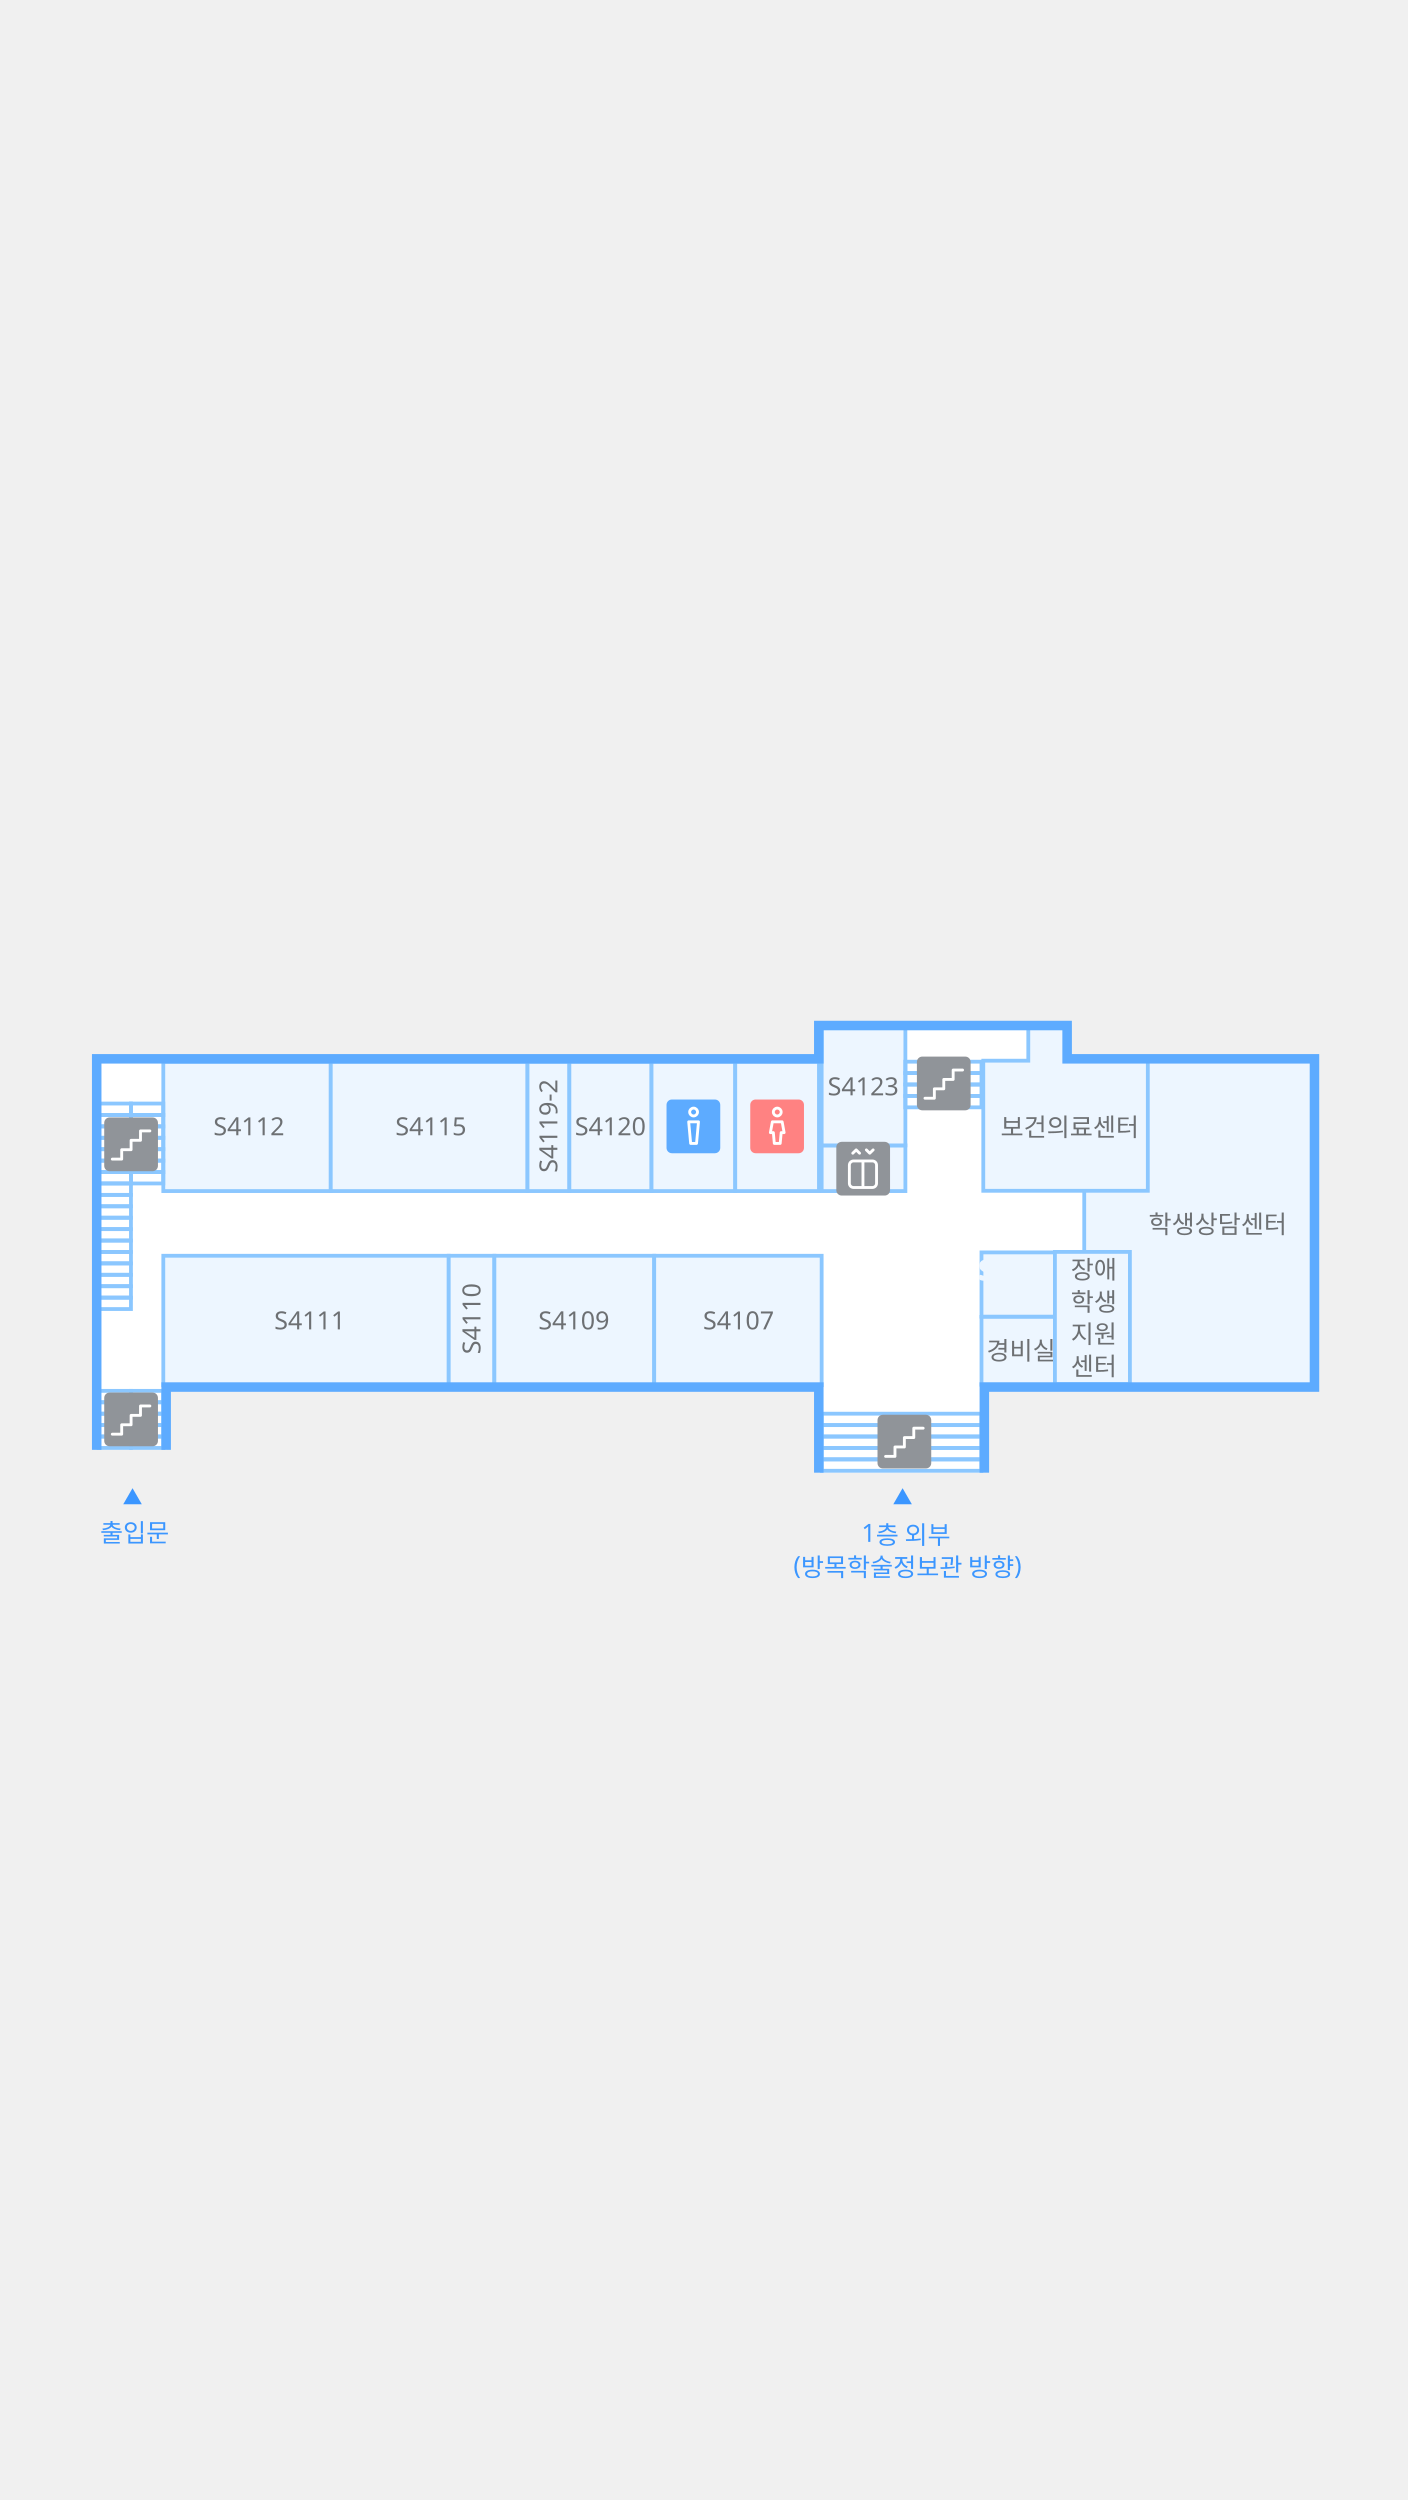
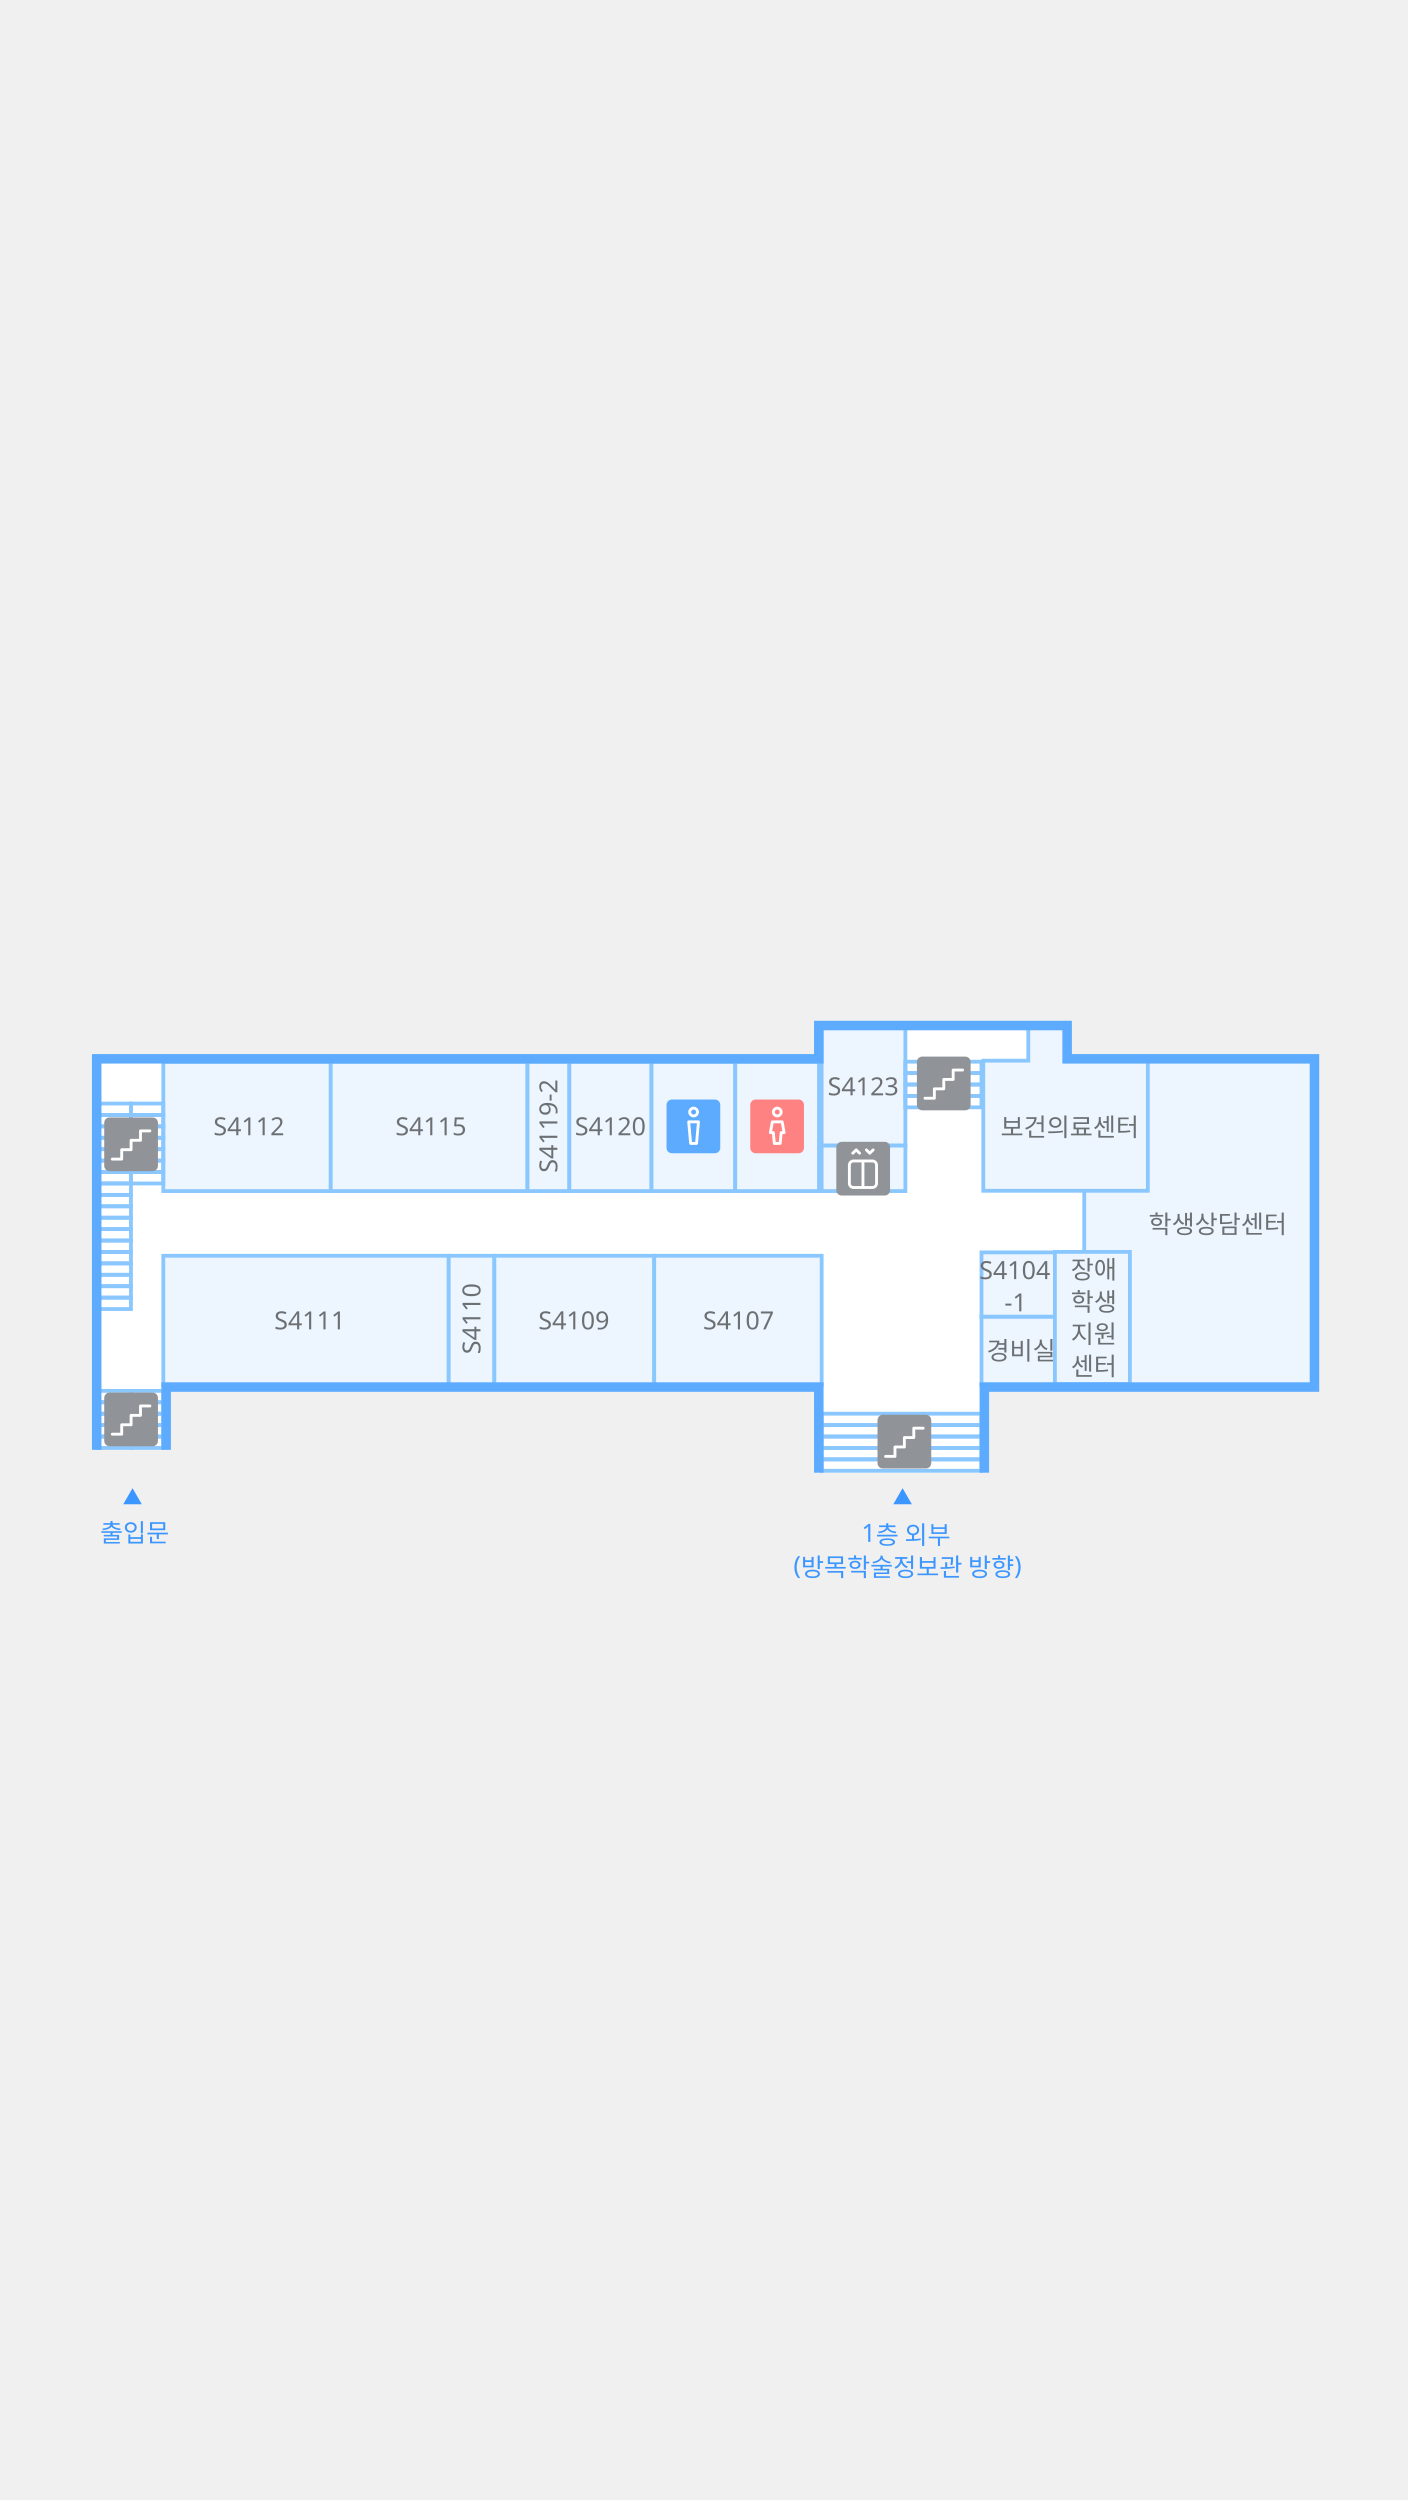
<svg xmlns="http://www.w3.org/2000/svg" width="393" height="698" viewBox="0 0 393 698" fill="none">
  <path d="M252 415.5L254.598 420H249.402L252 415.5Z" fill="#3B96FF" />
  <text fill="#3B96FF" style="white-space: pre" xml:space="preserve" font-family="Pretendard" font-size="7" letter-spacing="0em">
    <tspan x="240.512" y="430.488">1층 외부
</tspan>
    <tspan x="221.512" y="439.488">(방목학술정보관 방향)</tspan>
  </text>
  <path d="M37 415.5L39.598 420H34.402L37 415.5Z" fill="#3B96FF" />
  <text fill="#3B96FF" style="white-space: pre" xml:space="preserve" font-family="Pretendard" font-size="7" letter-spacing="0em">
    <tspan x="27.925" y="430.488">출입문</tspan>
  </text>
  <path d="M27 296.422H228.609V286.328H297.938V296.422H367V387.266H274.828V411.172H251.719H228.609V387.266H46.656V404.797H27V296.422Z" fill="white" />
  <path d="M302.719 332.016L318.656 332.016L318.656 295.891L366.469 295.891L366.469 387.797L312.281 387.797L312.281 350.078L302.719 350.078L302.719 332.016Z" fill="#EDF6FF" stroke="#8BC7FF" stroke-width="1.062" />
  <rect x="45.594" y="296.422" width="46.75" height="36.125" fill="#EDF6FF" />
  <rect x="45.594" y="296.422" width="46.75" height="36.125" stroke="#8BC7FF" stroke-width="1.062" />
  <text fill="#6D7073" style="white-space: pre" xml:space="preserve" font-family="Pretendard" font-size="7" letter-spacing="0em">
    <tspan x="59.569" y="316.973">S4112</tspan>
  </text>
  <rect x="92.344" y="296.422" width="54.938" height="36.125" fill="#EDF6FF" />
  <rect x="92.344" y="296.422" width="54.938" height="36.125" stroke="#8BC7FF" stroke-width="1.062" />
  <text fill="#6D7073" style="white-space: pre" xml:space="preserve" font-family="Pretendard" font-size="7" letter-spacing="0em">
    <tspan x="110.379" y="316.973">S4115</tspan>
  </text>
  <rect x="147.281" y="296.422" width="11.688" height="36.125" fill="#EDF6FF" />
  <rect x="147.281" y="296.422" width="11.688" height="36.125" stroke="#8BC7FF" stroke-width="1.062" />
  <text transform="translate(148.625 327.484) rotate(-90)" fill="#6D7073" style="white-space: pre" xml:space="preserve" font-family="Pretendard" font-size="7" letter-spacing="0em">
    <tspan x="0.053" y="6.988">S4119-2</tspan>
  </text>
  <rect x="158.969" y="296.422" width="22.938" height="36.125" fill="#EDF6FF" />
  <rect x="158.969" y="296.422" width="22.938" height="36.125" stroke="#8BC7FF" stroke-width="1.062" />
  <text fill="#6D7073" style="white-space: pre" xml:space="preserve" font-family="Pretendard" font-size="7" letter-spacing="0em">
    <tspan x="160.488" y="316.973">S4120</tspan>
  </text>
  <rect x="181.906" y="296.422" width="23.375" height="36.125" fill="#EDF6FF" />
  <rect x="181.906" y="296.422" width="23.375" height="36.125" stroke="#8BC7FF" stroke-width="1.062" />
  <rect x="186.094" y="306.984" width="15" height="15" rx="1.5" fill="#5DABFF" />
  <path d="M193.651 311.575C194.255 311.575 194.746 311.084 194.746 310.48C194.746 309.875 194.255 309.385 193.651 309.385C193.046 309.385 192.556 309.875 192.556 310.48C192.556 311.084 193.046 311.575 193.651 311.575Z" stroke="white" stroke-width="0.802" stroke-linecap="round" stroke-linejoin="round" />
  <path d="M192.281 313.218H195.019L194.471 319.24H192.829L192.281 313.218Z" stroke="white" stroke-width="0.802" stroke-linecap="round" stroke-linejoin="round" />
  <rect x="205.281" y="296.422" width="23.375" height="36.125" fill="#EDF6FF" />
  <rect x="205.281" y="296.422" width="23.375" height="36.125" stroke="#8BC7FF" stroke-width="1.062" />
  <rect x="209.469" y="306.984" width="15" height="15" rx="1.5" fill="#FF8282" />
  <path d="M217.01 311.575C217.615 311.575 218.105 311.084 218.105 310.48C218.105 309.875 217.615 309.385 217.01 309.385C216.405 309.385 215.915 309.875 215.915 310.48C215.915 311.084 216.405 311.575 217.01 311.575Z" stroke="white" stroke-width="0.802" stroke-linecap="round" stroke-linejoin="round" />
  <path d="M215.641 313.218H218.379L218.926 316.229H218.105L217.831 319.24H216.189L215.915 316.229H215.094L215.641 313.218Z" stroke="white" stroke-width="0.802" stroke-linecap="round" stroke-linejoin="round" />
  <rect x="229.406" y="319.797" width="11.688" height="12.75" fill="#EDF6FF" />
  <rect x="229.406" y="319.797" width="11.688" height="12.75" stroke="#8BC7FF" stroke-width="1.062" />
  <rect x="241.094" y="319.797" width="11.688" height="12.75" fill="#EDF6FF" />
  <rect x="241.094" y="319.797" width="11.688" height="12.75" stroke="#8BC7FF" stroke-width="1.062" />
  <rect x="229.406" y="286.859" width="23.375" height="32.938" fill="#EDF6FF" />
  <rect x="229.406" y="286.859" width="23.375" height="32.938" stroke="#8BC7FF" stroke-width="1.062" />
  <text fill="#6D7073" style="white-space: pre" xml:space="preserve" font-family="Pretendard" font-size="7" letter-spacing="0em">
    <tspan x="231.069" y="305.816">S4123</tspan>
  </text>
  <rect x="274.031" y="349.672" width="20.938" height="17.938" fill="#EDF6FF" />
  <rect x="274.031" y="349.672" width="20.938" height="17.938" stroke="#8BC7FF" stroke-width="1.062" />
  <rect x="274.031" y="367.672" width="20.938" height="18.938" fill="#EDF6FF" />
  <rect x="274.031" y="367.672" width="20.938" height="18.938" stroke="#8BC7FF" stroke-width="1.062" />
  <text fill="#6D7073" style="white-space: pre" xml:space="preserve" font-family="Pretendard" font-size="7" letter-spacing="0em">
    <tspan x="275.425" y="379.629">경비실</tspan>
  </text>
  <rect x="45.594" y="350.609" width="79.688" height="36.125" fill="#EDF6FF" />
  <rect x="45.594" y="350.609" width="79.688" height="36.125" stroke="#8BC7FF" stroke-width="1.062" />
  <text fill="#6D7073" style="white-space: pre" xml:space="preserve" font-family="Pretendard" font-size="7" letter-spacing="0em">
    <tspan x="76.558" y="371.16">S4111</tspan>
  </text>
  <rect x="125.281" y="350.609" width="12.75" height="36.125" fill="#EDF6FF" />
  <rect x="125.281" y="350.609" width="12.75" height="36.125" stroke="#8BC7FF" stroke-width="1.062" />
  <text transform="translate(127.156 378.172) rotate(-90)" fill="#6D7073" style="white-space: pre" xml:space="preserve" font-family="Pretendard" font-size="7" letter-spacing="0em">
    <tspan x="0.07" y="6.988">S4110</tspan>
  </text>
  <rect x="138.031" y="350.609" width="44.625" height="36.125" fill="#EDF6FF" />
  <rect x="138.031" y="350.609" width="44.625" height="36.125" stroke="#8BC7FF" stroke-width="1.062" />
  <text fill="#6D7073" style="white-space: pre" xml:space="preserve" font-family="Pretendard" font-size="7" letter-spacing="0em">
    <tspan x="150.302" y="371.16">S4109</tspan>
  </text>
  <rect x="182.656" y="350.609" width="46.75" height="36.125" fill="#EDF6FF" />
  <rect x="182.656" y="350.609" width="46.75" height="36.125" stroke="#8BC7FF" stroke-width="1.062" />
  <text fill="#6D7073" style="white-space: pre" xml:space="preserve" font-family="Pretendard" font-size="7" letter-spacing="0em">
    <tspan x="196.273" y="371.16">S4107</tspan>
  </text>
  <path d="M298.608 286.531V295.61H320.469V332.469H274.531V296.145H287.101V286.531H298.608Z" fill="#EDF6FF" stroke="#8BC7FF" stroke-width="1.062" />
  <text fill="#6D7073" style="white-space: pre" xml:space="preserve" font-family="Pretendard" font-size="7" letter-spacing="0em">
    <tspan x="279.351" y="317.223">보건의료센터</tspan>
  </text>
  <text fill="#6D7073" style="white-space: pre" xml:space="preserve" font-family="Pretendard" font-size="7" letter-spacing="0em">
    <tspan x="320.663" y="344.316">학생상담센터</tspan>
  </text>
  <rect x="252.781" y="296.422" width="10.625" height="3.188" stroke="#8BC7FF" stroke-width="1.062" />
  <rect x="252.781" y="299.609" width="10.625" height="3.188" stroke="#8BC7FF" stroke-width="1.062" />
  <rect x="252.781" y="302.797" width="10.625" height="3.188" stroke="#8BC7FF" stroke-width="1.062" />
  <rect x="252.781" y="305.984" width="10.625" height="3.188" stroke="#8BC7FF" stroke-width="1.062" />
  <rect x="263.406" y="296.422" width="10.625" height="3.188" stroke="#8BC7FF" stroke-width="1.062" />
  <rect x="263.406" y="299.609" width="10.625" height="3.188" stroke="#8BC7FF" stroke-width="1.062" />
  <rect x="263.406" y="302.797" width="10.625" height="3.188" stroke="#8BC7FF" stroke-width="1.062" />
  <rect x="263.406" y="305.984" width="10.625" height="3.188" stroke="#8BC7FF" stroke-width="1.062" />
  <rect x="229.406" y="394.703" width="44.625" height="3.188" stroke="#8BC7FF" stroke-width="1.062" />
  <rect x="229.406" y="397.891" width="44.625" height="3.188" stroke="#8BC7FF" stroke-width="1.062" />
  <rect x="229.406" y="401.078" width="44.625" height="3.188" stroke="#8BC7FF" stroke-width="1.062" />
  <rect x="229.406" y="404.266" width="44.625" height="3.188" stroke="#8BC7FF" stroke-width="1.062" />
  <rect x="229.406" y="407.453" width="44.625" height="3.188" stroke="#8BC7FF" stroke-width="1.062" />
  <rect x="27.531" y="308.109" width="9.031" height="3.188" stroke="#8BC7FF" stroke-width="1.062" />
  <rect x="27.531" y="311.297" width="9.031" height="3.188" stroke="#8BC7FF" stroke-width="1.062" />
  <rect x="27.531" y="314.484" width="9.031" height="3.188" stroke="#8BC7FF" stroke-width="1.062" />
  <rect x="27.531" y="317.672" width="9.031" height="3.188" stroke="#8BC7FF" stroke-width="1.062" />
  <rect x="27.531" y="320.859" width="9.031" height="3.188" stroke="#8BC7FF" stroke-width="1.062" />
  <rect x="27.531" y="324.047" width="9.031" height="3.188" stroke="#8BC7FF" stroke-width="1.062" />
  <rect x="27.531" y="327.234" width="9.031" height="3.188" stroke="#8BC7FF" stroke-width="1.062" />
  <rect x="27.531" y="330.422" width="9.031" height="3.188" stroke="#8BC7FF" stroke-width="1.062" />
  <rect x="27.531" y="333.609" width="9.031" height="3.188" stroke="#8BC7FF" stroke-width="1.062" />
  <rect x="27.531" y="336.797" width="9.031" height="3.188" stroke="#8BC7FF" stroke-width="1.062" />
  <rect x="27.531" y="339.984" width="9.031" height="3.188" stroke="#8BC7FF" stroke-width="1.062" />
  <rect x="27.531" y="343.172" width="9.031" height="3.188" stroke="#8BC7FF" stroke-width="1.062" />
  <rect x="27.531" y="346.359" width="9.031" height="3.188" stroke="#8BC7FF" stroke-width="1.062" />
  <rect x="27.531" y="349.547" width="9.031" height="3.188" stroke="#8BC7FF" stroke-width="1.062" />
  <rect x="27.531" y="352.734" width="9.031" height="3.188" stroke="#8BC7FF" stroke-width="1.062" />
  <rect x="27.531" y="355.922" width="9.031" height="3.188" stroke="#8BC7FF" stroke-width="1.062" />
  <rect x="27.531" y="359.109" width="9.031" height="3.188" stroke="#8BC7FF" stroke-width="1.062" />
  <rect x="27.531" y="362.297" width="9.031" height="3.188" stroke="#8BC7FF" stroke-width="1.062" />
  <rect x="36.562" y="308.109" width="9.031" height="3.188" stroke="#8BC7FF" stroke-width="1.062" />
  <rect x="36.562" y="311.297" width="9.031" height="3.188" stroke="#8BC7FF" stroke-width="1.062" />
  <rect x="36.562" y="314.484" width="9.031" height="3.188" stroke="#8BC7FF" stroke-width="1.062" />
  <rect x="36.562" y="317.672" width="9.031" height="3.188" stroke="#8BC7FF" stroke-width="1.062" />
  <rect x="36.562" y="320.859" width="9.031" height="3.188" stroke="#8BC7FF" stroke-width="1.062" />
  <rect x="36.562" y="324.047" width="9.031" height="3.188" stroke="#8BC7FF" stroke-width="1.062" />
  <rect x="36.562" y="327.234" width="9.031" height="3.188" stroke="#8BC7FF" stroke-width="1.062" />
  <rect x="27.531" y="388.328" width="9.031" height="3.188" stroke="#8BC7FF" stroke-width="1.062" />
  <rect x="27.531" y="391.516" width="9.031" height="3.188" stroke="#8BC7FF" stroke-width="1.062" />
  <rect x="27.531" y="394.703" width="9.031" height="3.188" stroke="#8BC7FF" stroke-width="1.062" />
  <rect x="27.531" y="397.891" width="9.031" height="3.188" stroke="#8BC7FF" stroke-width="1.062" />
  <rect x="27.531" y="401.078" width="9.031" height="3.188" stroke="#8BC7FF" stroke-width="1.062" />
  <rect x="36.562" y="388.328" width="9.031" height="3.188" stroke="#8BC7FF" stroke-width="1.062" />
  <rect x="36.562" y="391.516" width="9.031" height="3.188" stroke="#8BC7FF" stroke-width="1.062" />
  <rect x="36.562" y="394.703" width="9.031" height="3.188" stroke="#8BC7FF" stroke-width="1.062" />
  <rect x="36.562" y="397.891" width="9.031" height="3.188" stroke="#8BC7FF" stroke-width="1.062" />
  <rect x="36.562" y="401.078" width="9.031" height="3.188" stroke="#8BC7FF" stroke-width="1.062" />
-   <text fill="#6D7073" stroke="#EDF6FF" style="white-space: pre" stroke-width="0.85" stroke-linejoin="round" xml:space="preserve" font-family="Pretendard" font-size="7" letter-spacing="0em">
+   <text fill="#6D7073" style="white-space: pre" xml:space="preserve" font-family="Pretendard" font-size="7" letter-spacing="0em">
    <tspan x="273.389" y="357.129">S4104
</tspan>
    <tspan x="280.42" y="366.129">-1</tspan>
  </text>
  <rect x="294.531" y="349.531" width="20.938" height="36.938" fill="#EDF6FF" />
  <rect x="294.531" y="349.531" width="20.938" height="36.938" stroke="#8BC7FF" stroke-width="1.062" />
  <text fill="#6D7073" style="white-space: pre" xml:space="preserve" font-family="Pretendard" font-size="7" letter-spacing="0em">
    <tspan x="298.95" y="356.988">장애
</tspan>
    <tspan x="298.95" y="365.988">학생
</tspan>
    <tspan x="298.95" y="374.988">지원
</tspan>
    <tspan x="298.95" y="383.988">센터</tspan>
  </text>
  <path d="M27 404.797V295.625H228.609V286.328H297.938V295.625H367V387.266H274.828V411.172M228.609 411.172V387.266H46.391V404.797" stroke="#5DABFF" stroke-width="2.656" />
  <rect x="245" y="395" width="15" height="15" rx="1.5" fill="#909499" />
  <path d="M257.75 398.75H255.125V401.375H252.5V404H249.875V406.625H247.25" stroke="white" stroke-width="0.802" stroke-linecap="round" stroke-linejoin="round" />
  <rect x="256" y="295" width="15" height="15" rx="1.5" fill="#909499" />
  <path d="M268.75 298.75H266.125V301.375H263.5V304H260.875V306.625H258.25" stroke="white" stroke-width="0.802" stroke-linecap="round" stroke-linejoin="round" />
  <rect x="29.1" y="312" width="15" height="15" rx="1.5" fill="#909499" />
  <path d="M41.85 315.75H39.225V318.375H36.6V321H33.975V323.625H31.35" stroke="white" stroke-width="0.802" stroke-linecap="round" stroke-linejoin="round" />
  <rect x="29.1" y="388.8" width="15" height="15" rx="1.5" fill="#909499" />
  <path d="M41.85 392.55H39.225V395.175H36.6V397.8H33.975V400.425H31.35" stroke="white" stroke-width="0.802" stroke-linecap="round" stroke-linejoin="round" />
  <rect x="233.5" y="318.8" width="15" height="15" rx="1.5" fill="#909499" />
  <path d="M240.938 324.138H243.563C243.873 324.138 244.169 324.261 244.388 324.48C244.607 324.698 244.73 324.995 244.73 325.305V330.383C244.73 330.693 244.607 330.989 244.388 331.208C244.169 331.427 243.873 331.55 243.563 331.55H240.938M240.938 324.138H238.313C238.004 324.138 237.707 324.261 237.488 324.48C237.269 324.698 237.146 324.995 237.146 325.305V330.383C237.146 330.693 237.269 330.989 237.488 331.208C237.707 331.427 238.004 331.55 238.313 331.55H240.938M240.938 324.138V331.55M238.094 321.976L239.042 321.05L239.99 321.976M241.886 321.05L242.834 321.976L243.782 321.05" stroke="white" stroke-width="0.802" stroke-linecap="round" stroke-linejoin="round" />
</svg>
